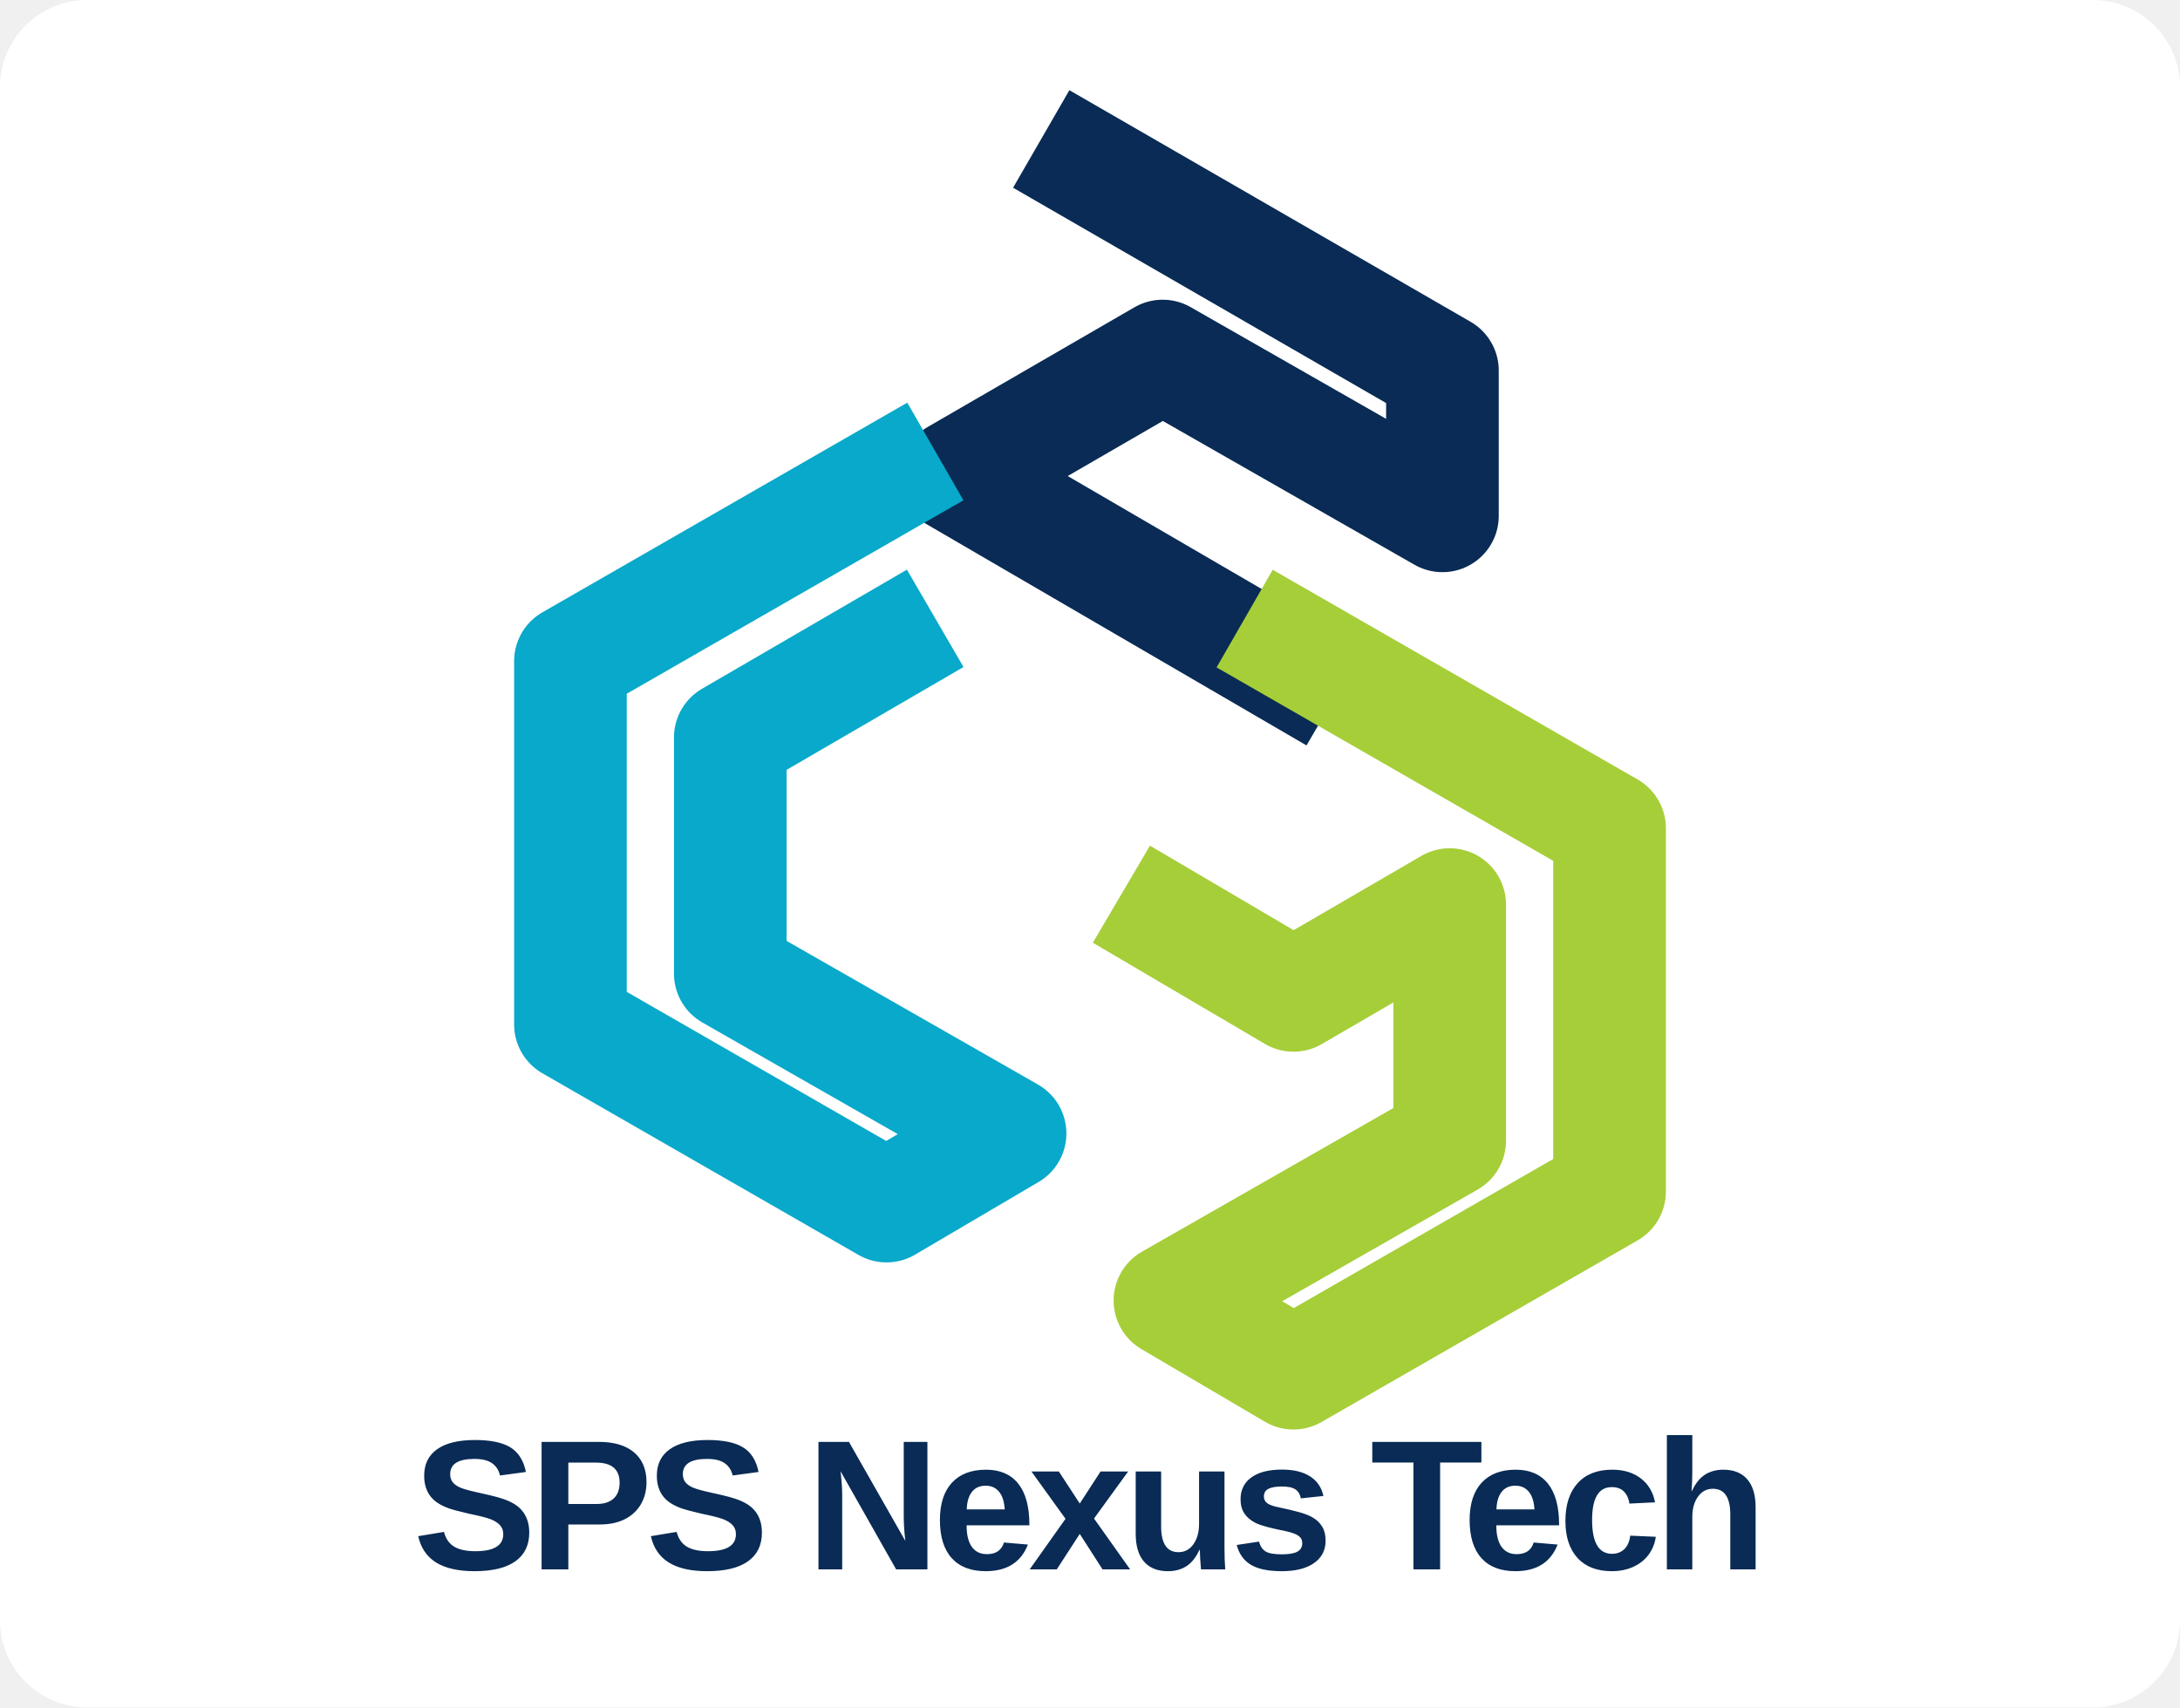
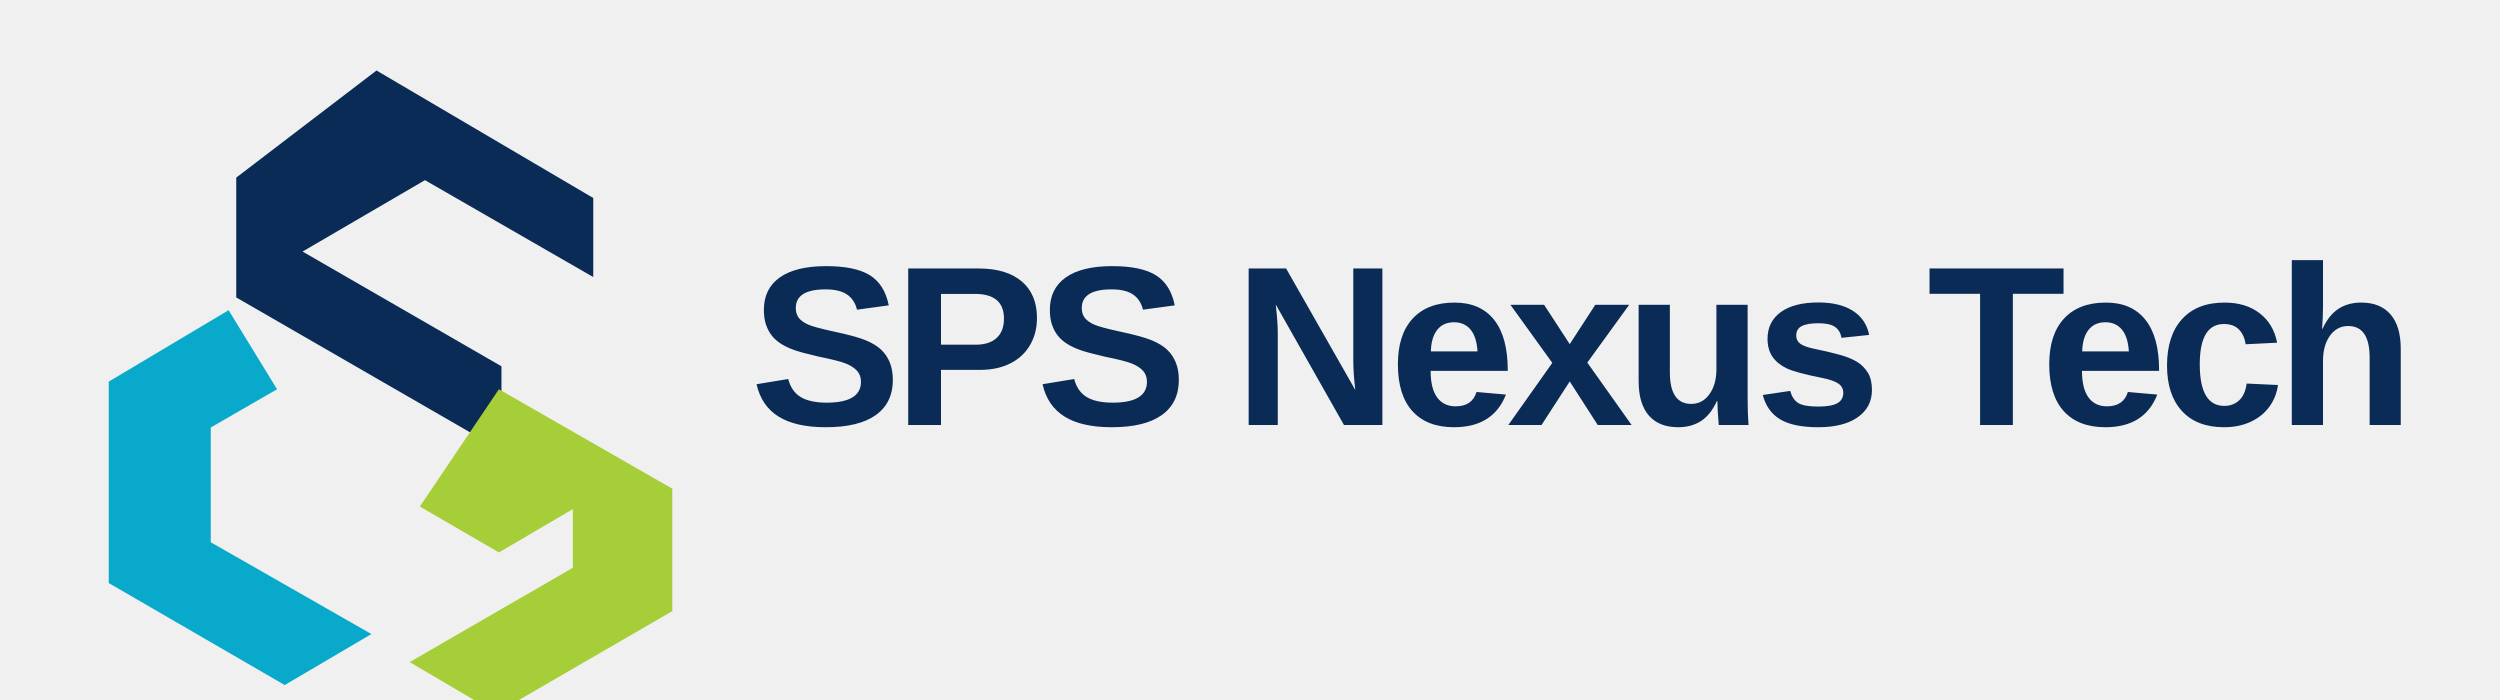
- <svg xmlns="http://www.w3.org/2000/svg" viewBox="0 0 600 470" role="img" aria-labelledby="title">
-   <rect width="600" height="470" rx="24" fill="#fff" />
-   <g stroke-linejoin="round" stroke-linecap="square" fill="none" stroke-width="31">
-     <path d="M300 46 397 102 397 142 320 98 263 131 354 184" stroke="#092b55" />
-     <path d="M244 132 157 182 157 282 244 332 278 312 201 268 201 203 244 178" stroke="#08a9ca" />
-     <path d="M356 178 443 228 443 328 356 378 322 358 399 314 399 249 356 274 322 254" stroke="#a6ce39" />
+ <svg xmlns="http://www.w3.org/2000/svg" viewBox="0 0 1000 280" role="img" aria-labelledby="title">
+   <rect width="1000" height="280" fill="#ffffff" fill-opacity="0" />
+   <g transform="translate(18 18) scale(1.02)" stroke-linejoin="round" stroke-linecap="round">
+     <path d="M130 10 L215 60 L215 91 L149 53 L101 81 L179 126 L179 159 L75 99 L75 52 Z" fill="#092b55" />
+     <path d="M72 104 L25 132 L25 211 L94 251 L128 231 L65 195 L65 150 L91 135 Z" fill="#08a9ca" />
+     <path d="M178 135 L246 174 L246 222 L177 262 L143 242 L207 205 L207 182 L178 199 L147 181 Z" fill="#a6ce39" />
  </g>
-   <text x="300" y="432" text-anchor="middle" font-family="Arial, Helvetica, sans-serif" font-size="51" font-weight="700" letter-spacing="-2" fill="#092b55">SPS Nexus Tech</text>
+   <text x="300" y="170" font-family="Arial, Helvetica, sans-serif" font-size="91" font-weight="700" letter-spacing="-3.5" fill="#092b55">SPS Nexus Tech</text>
</svg>
